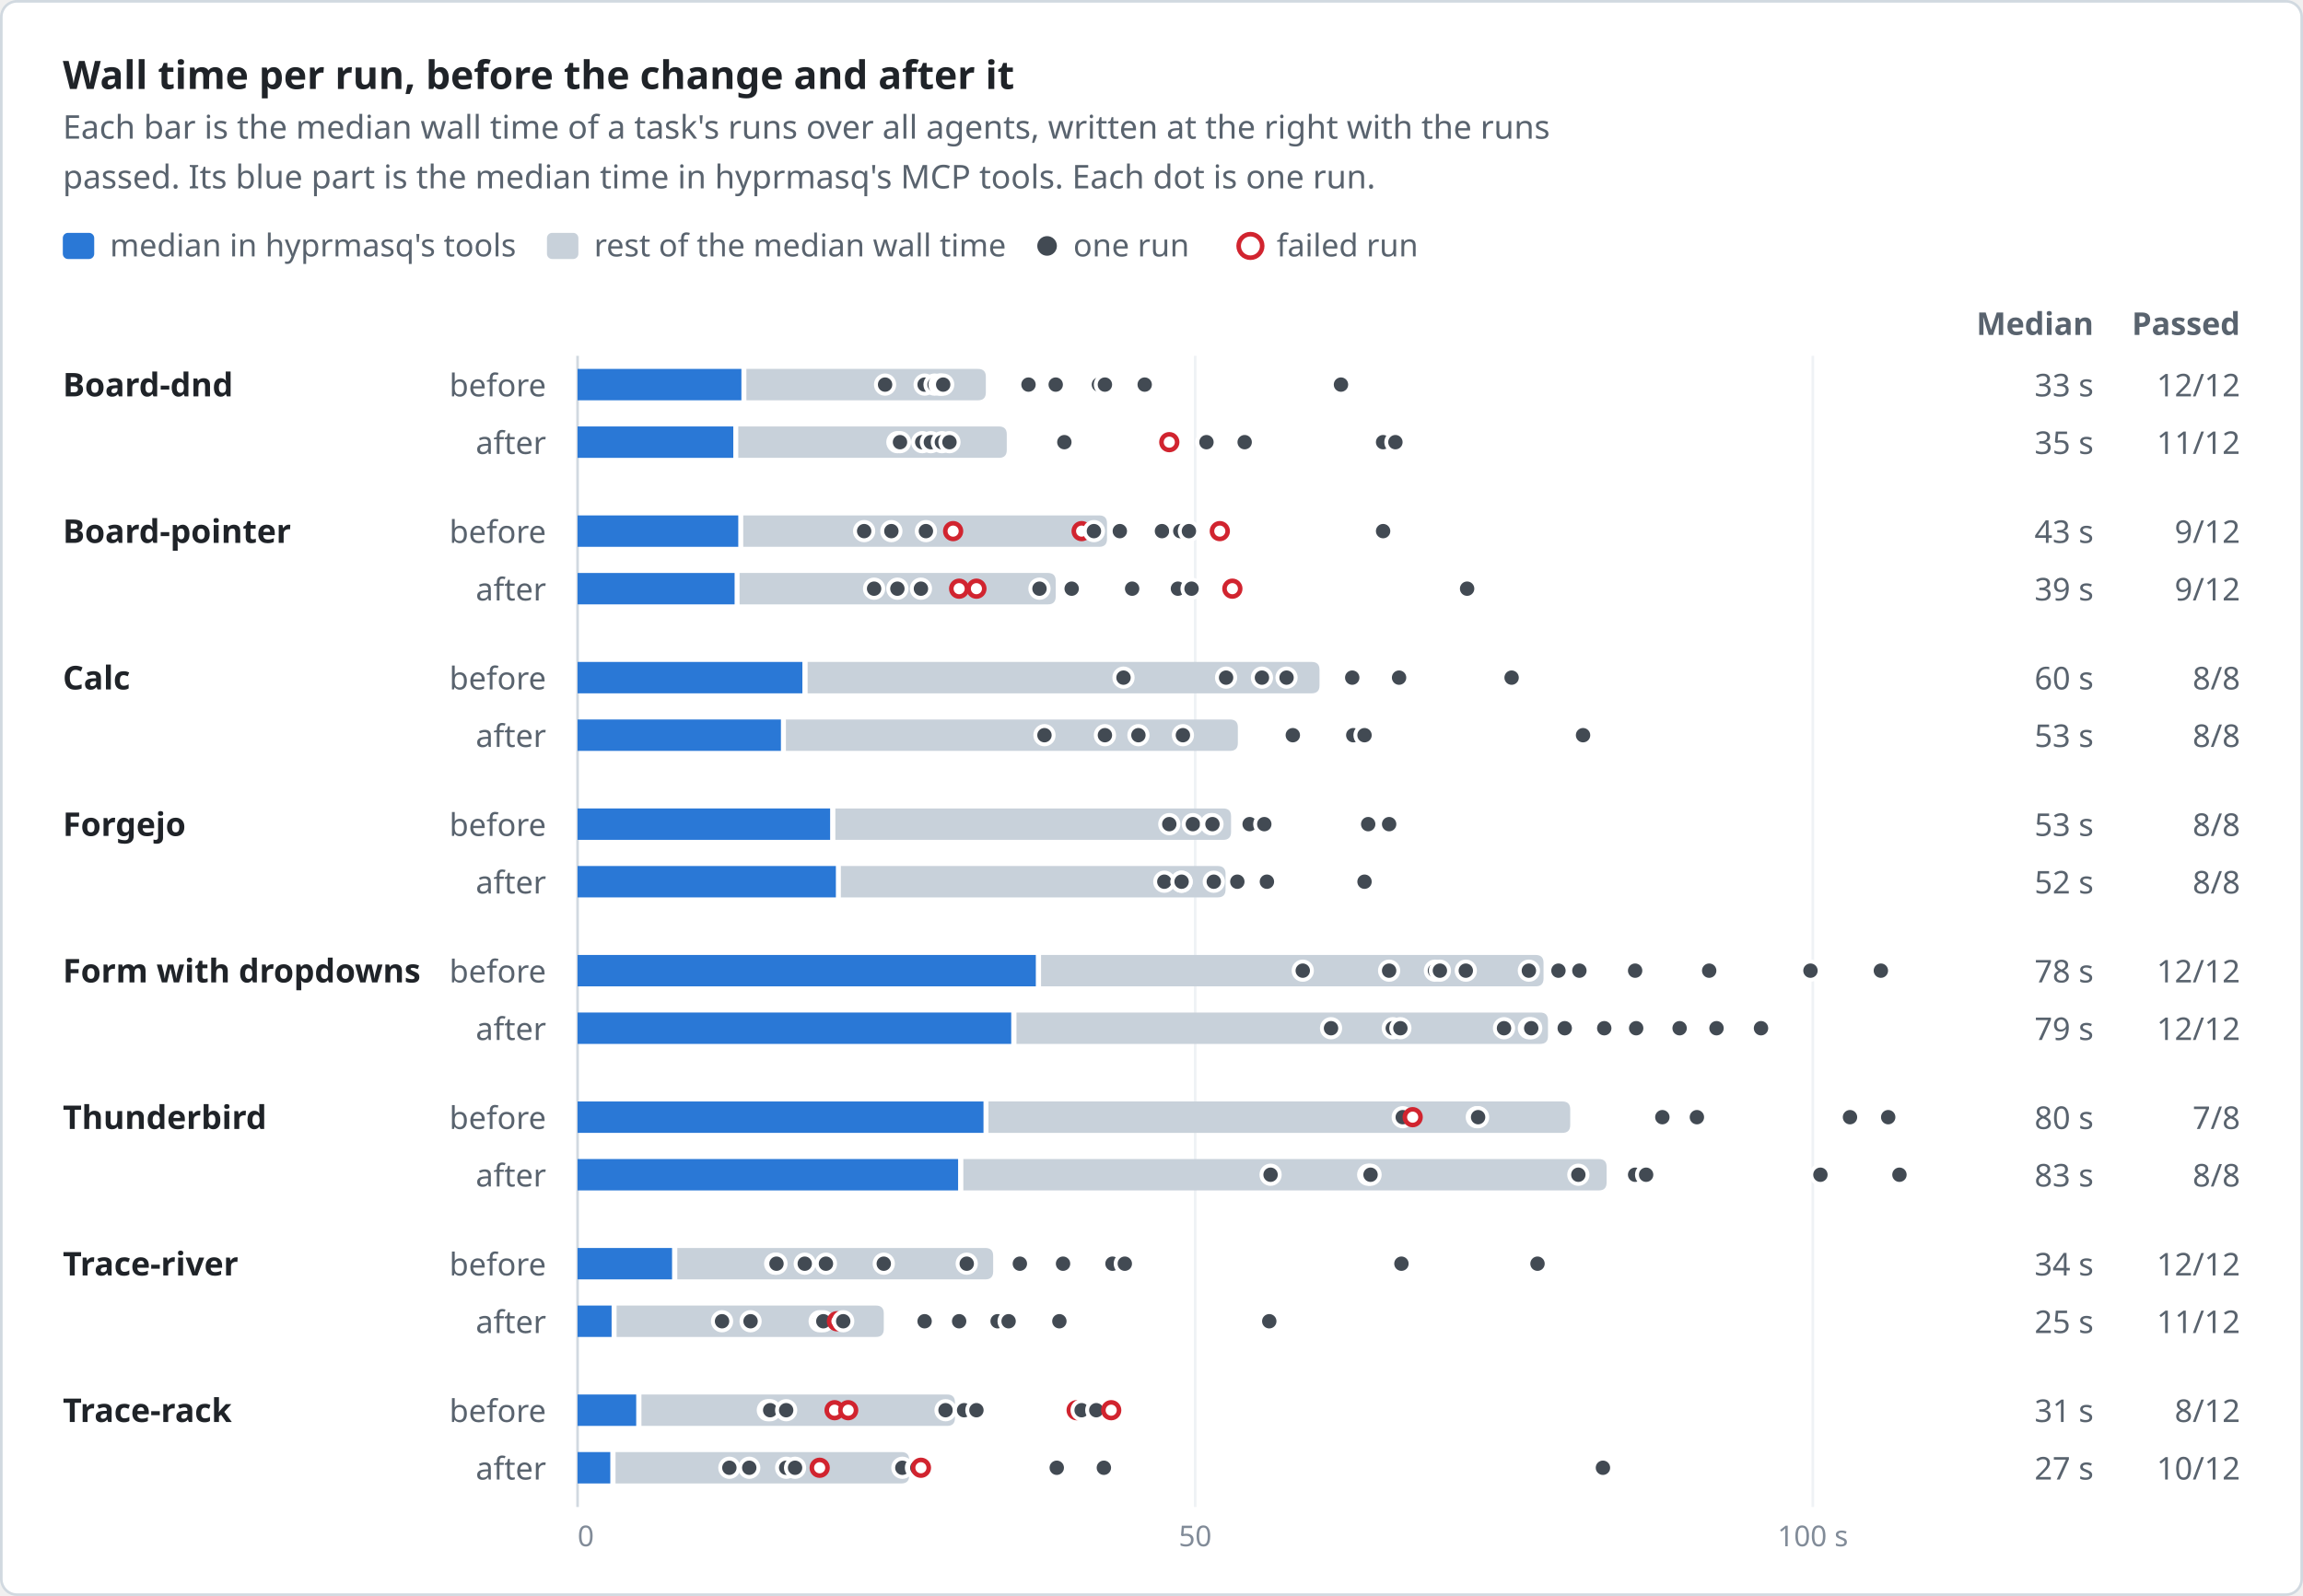
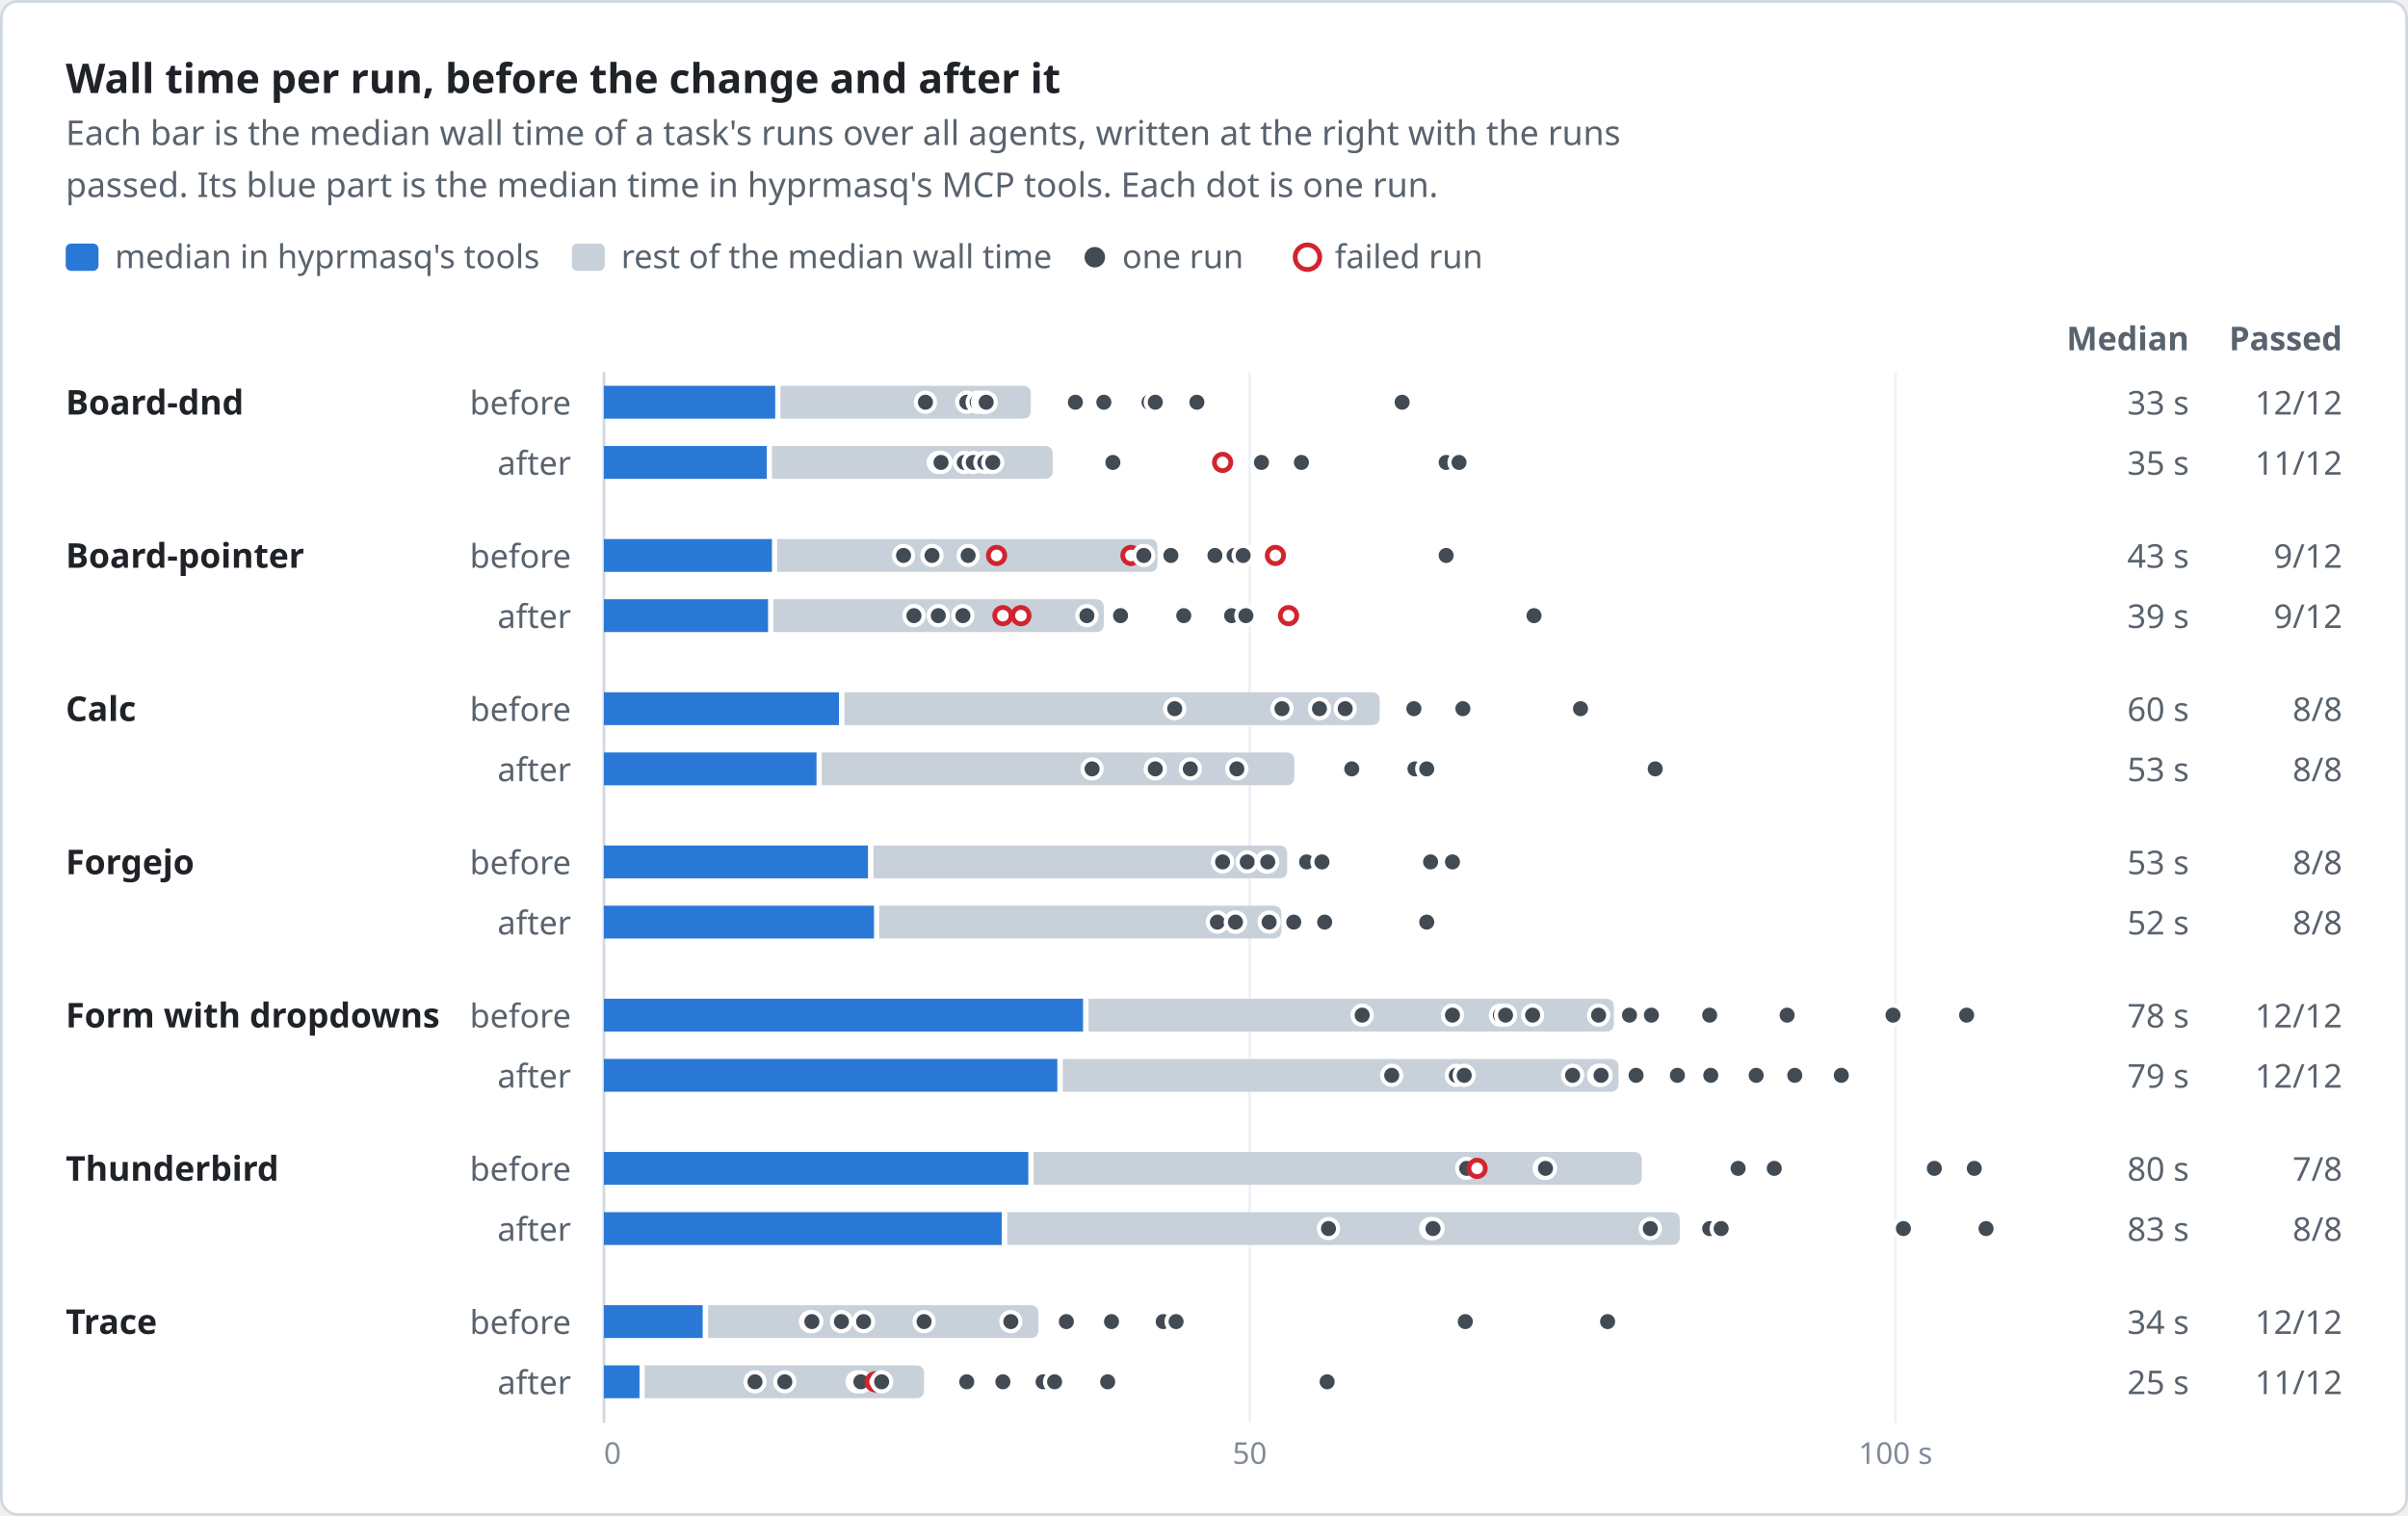
- <svg xmlns="http://www.w3.org/2000/svg" width="880" height="610" viewBox="0 0 880 610" role="img" aria-label="Wall time per run of each task before the change and after it: the median over all agents, with the median time in hyprmasq's tools inside it, a dot per run, and the runs passed.">
+ <svg xmlns="http://www.w3.org/2000/svg" width="880" height="554" viewBox="0 0 880 554" role="img" aria-label="Wall time per run of each task before the change and after it: the median over all agents, with the median time in hyprmasq's tools inside it, a dot per run, and the runs passed.">
  <style>text{font-family:-apple-system, BlinkMacSystemFont, "Segoe UI", "Noto Sans", Helvetica, Arial, sans-serif;font-variant-numeric:tabular-nums}.t{fill:#1f2328}.t2{fill:#59636e}.m{fill:#818b98}.bg{fill:#ffffff;stroke:#d1d9e0}.grid{stroke:#eff2f5;stroke-width:1}.axis{stroke:#d1d9e0;stroke-width:1}.tools{fill:#2a78d6}.out{fill:#c8d1da}.dot{fill:#424a53;stroke:#ffffff;stroke-width:1.5}.miss{fill:#ffffff;stroke:#d1242f;stroke-width:1.75}.pass{fill:#1a7f37}.fail{fill:#ffffff;stroke:#d1242f;stroke-width:1.75}.cut{stroke:#ffffff;stroke-width:2}.s0{fill:#2a78d6}.s1{fill:#eb6834}.s2{fill:#1baf7a}.s3{fill:#eda100}.s4{fill:#e87ba4}.s5{fill:#008300}.s6{fill:#6250d6}.s7{fill:#e34948}</style>
-   <rect x="0.5" y="0.5" width="879" height="609" rx="6" class="bg" />
+   <rect x="0.5" y="0.5" width="879" height="553" rx="6" class="bg" />
  <text x="24" y="34" class="t" font-size="15" font-weight="600">Wall time per run, before the change and after it</text>
  <text x="24" y="53" class="t2" font-size="12.5">Each bar is the median wall time of a task's runs over all agents, written at the right with the runs</text>
  <text x="24" y="72" class="t2" font-size="12.5">passed. Its blue part is the median time in hyprmasq's MCP tools. Each dot is one run.</text>
  <rect x="24" y="89" width="12" height="10" class="tools" rx="2" />
  <text x="42" y="98" class="t2" font-size="12">median in hyprmasq's tools</text>
  <rect x="209" y="89" width="12" height="10" class="out" rx="2" />
  <text x="227" y="98" class="t2" font-size="12">rest of the median wall time</text>
  <circle cx="400.1" cy="94" r="4.5" class="dot" />
  <text x="410.1" y="98" class="t2" font-size="12">one run</text>
  <circle cx="477.8" cy="94" r="4.5" class="miss" />
  <text x="487.8" y="98" class="t2" font-size="12">failed run</text>
  <text x="800" y="128" class="t2" font-size="12" text-anchor="end" font-weight="600">Median</text>
  <text x="856" y="128" class="t2" font-size="12" text-anchor="end" font-weight="600">Passed</text>
-   <line x1="220.7" y1="136" x2="220.7" y2="576" class="axis" />
-   <text x="220.7" y="591" class="m" font-size="11">0</text>
-   <line x1="456.7" y1="136" x2="456.7" y2="576" class="grid" />
-   <text x="456.7" y="591" class="m" font-size="11" text-anchor="middle">50</text>
-   <line x1="692.7" y1="136" x2="692.7" y2="576" class="grid" />
-   <text x="692.7" y="591" class="m" font-size="11" text-anchor="middle">100 s</text>
+   <line x1="220.7" y1="136" x2="220.7" y2="520" class="axis" />
+   <text x="220.7" y="535" class="m" font-size="11">0</text>
+   <line x1="456.7" y1="136" x2="456.7" y2="520" class="grid" />
+   <text x="456.7" y="535" class="m" font-size="11" text-anchor="middle">50</text>
+   <line x1="692.7" y1="136" x2="692.7" y2="520" class="grid" />
+   <text x="692.7" y="535" class="m" font-size="11" text-anchor="middle">100 s</text>
  <text x="24" y="151.5" class="t" font-size="12.5" font-weight="600">Board-dnd</text>
  <text x="208.7" y="151.5" class="t2" font-size="12" text-anchor="end">before</text>
  <rect x="220.7" y="141" width="62.6" height="12" class="tools" />
  <path d="M285.2 141H373.7Q376.7 141 376.7 144V150Q376.7 153 373.7 153H285.2Z" class="out" />
  <circle cx="338.2" cy="147" r="3.5" class="dot" />
  <circle cx="353.3" cy="147" r="3.5" class="dot" />
  <circle cx="357.1" cy="147" r="3.5" class="dot" />
  <circle cx="359" cy="147" r="3.5" class="dot" />
  <circle cx="359.5" cy="147" r="3.5" class="dot" />
  <circle cx="360.4" cy="147" r="3.5" class="dot" />
  <circle cx="393" cy="147" r="3.5" class="dot" />
  <circle cx="403.4" cy="147" r="3.5" class="dot" />
  <circle cx="419.9" cy="147" r="3.5" class="dot" />
  <circle cx="422.2" cy="147" r="3.5" class="dot" />
  <circle cx="437.4" cy="147" r="3.5" class="dot" />
  <circle cx="512.4" cy="147" r="3.5" class="dot" />
  <text x="800" y="151.5" class="t2" font-size="12" text-anchor="end">33 s</text>
  <text x="856" y="151.5" class="t2" font-size="12" text-anchor="end">12/12</text>
  <text x="208.7" y="173.5" class="t2" font-size="12" text-anchor="end">after</text>
  <rect x="220.7" y="163" width="59.5" height="12" class="tools" />
  <path d="M282.1 163H381.7Q384.7 163 384.7 166V172Q384.7 175 381.7 175H282.1Z" class="out" />
  <circle cx="342.9" cy="169" r="3.5" class="dot" />
  <circle cx="343.9" cy="169" r="3.5" class="dot" />
  <circle cx="352.4" cy="169" r="3.5" class="dot" />
  <circle cx="355.7" cy="169" r="3.5" class="dot" />
  <circle cx="359.9" cy="169" r="3.5" class="dot" />
  <circle cx="362.8" cy="169" r="3.5" class="dot" />
  <circle cx="406.7" cy="169" r="3.5" class="dot" />
  <circle cx="446.8" cy="169" r="3" class="miss" />
  <circle cx="461" cy="169" r="3.5" class="dot" />
  <circle cx="475.6" cy="169" r="3.5" class="dot" />
  <circle cx="528.5" cy="169" r="3.5" class="dot" />
  <circle cx="533.2" cy="169" r="3.5" class="dot" />
  <text x="800" y="173.5" class="t2" font-size="12" text-anchor="end">35 s</text>
  <text x="856" y="173.5" class="t2" font-size="12" text-anchor="end">11/12</text>
  <text x="24" y="207.5" class="t" font-size="12.5" font-weight="600">Board-pointer</text>
  <text x="208.7" y="207.5" class="t2" font-size="12" text-anchor="end">before</text>
  <rect x="220.7" y="197" width="61.4" height="12" class="tools" />
  <path d="M284 197H420Q423 197 423 200V206Q423 209 420 209H284Z" class="out" />
  <circle cx="330.2" cy="203" r="3.5" class="dot" />
  <circle cx="340.6" cy="203" r="3.5" class="dot" />
  <circle cx="353.8" cy="203" r="3.5" class="dot" />
  <circle cx="364.2" cy="203" r="3" class="miss" />
  <circle cx="413.3" cy="203" r="3" class="miss" />
  <circle cx="418" cy="203" r="3.5" class="dot" />
  <circle cx="427.9" cy="203" r="3.5" class="dot" />
  <circle cx="444" cy="203" r="3.5" class="dot" />
  <circle cx="451" cy="203" r="3.5" class="dot" />
  <circle cx="454.3" cy="203" r="3.5" class="dot" />
  <circle cx="466.1" cy="203" r="3" class="miss" />
  <circle cx="528.5" cy="203" r="3.5" class="dot" />
  <text x="800" y="207.5" class="t2" font-size="12" text-anchor="end">43 s</text>
  <text x="856" y="207.5" class="t2" font-size="12" text-anchor="end">9/12</text>
  <text x="208.7" y="229.5" class="t2" font-size="12" text-anchor="end">after</text>
  <rect x="220.7" y="219" width="60" height="12" class="tools" />
  <path d="M282.6 219H400.4Q403.4 219 403.4 222V228Q403.4 231 400.4 231H282.6Z" class="out" />
  <circle cx="334" cy="225" r="3.5" class="dot" />
  <circle cx="342.9" cy="225" r="3.5" class="dot" />
  <circle cx="351.9" cy="225" r="3.5" class="dot" />
  <circle cx="366.5" cy="225" r="3" class="miss" />
  <circle cx="373.1" cy="225" r="3" class="miss" />
  <circle cx="397.2" cy="225" r="3.5" class="dot" />
  <circle cx="409.5" cy="225" r="3.5" class="dot" />
  <circle cx="432.6" cy="225" r="3.5" class="dot" />
  <circle cx="450.1" cy="225" r="3.5" class="dot" />
  <circle cx="455.3" cy="225" r="3.5" class="dot" />
  <circle cx="470.9" cy="225" r="3" class="miss" />
  <circle cx="560.6" cy="225" r="3.5" class="dot" />
  <text x="800" y="229.5" class="t2" font-size="12" text-anchor="end">39 s</text>
  <text x="856" y="229.5" class="t2" font-size="12" text-anchor="end">9/12</text>
  <text x="24" y="263.5" class="t" font-size="12.5" font-weight="600">Calc</text>
  <text x="208.7" y="263.5" class="t2" font-size="12" text-anchor="end">before</text>
  <rect x="220.7" y="253" width="85.9" height="12" class="tools" />
  <path d="M308.6 253H501.2Q504.2 253 504.2 256V262Q504.2 265 501.2 265H308.6Z" class="out" />
  <circle cx="429.3" cy="259" r="3.5" class="dot" />
  <circle cx="468.5" cy="259" r="3.5" class="dot" />
  <circle cx="482.2" cy="259" r="3.5" class="dot" />
  <circle cx="491.6" cy="259" r="3.5" class="dot" />
  <circle cx="516.7" cy="259" r="3.5" class="dot" />
  <circle cx="534.6" cy="259" r="3.5" class="dot" />
  <circle cx="534.6" cy="259" r="3.5" class="dot" />
  <circle cx="577.6" cy="259" r="3.5" class="dot" />
  <text x="800" y="263.5" class="t2" font-size="12" text-anchor="end">60 s</text>
  <text x="856" y="263.5" class="t2" font-size="12" text-anchor="end">8/8</text>
  <text x="208.7" y="285.5" class="t2" font-size="12" text-anchor="end">after</text>
  <rect x="220.7" y="275" width="77.7" height="12" class="tools" />
  <path d="M300.3 275H470Q473 275 473 278V284Q473 287 470 287H300.3Z" class="out" />
  <circle cx="399.1" cy="281" r="3.5" class="dot" />
  <circle cx="422.2" cy="281" r="3.5" class="dot" />
  <circle cx="435" cy="281" r="3.5" class="dot" />
  <circle cx="452" cy="281" r="3.5" class="dot" />
  <circle cx="494" cy="281" r="3.5" class="dot" />
  <circle cx="517.1" cy="281" r="3.5" class="dot" />
  <circle cx="521.4" cy="281" r="3.5" class="dot" />
  <circle cx="604.9" cy="281" r="3.5" class="dot" />
  <text x="800" y="285.5" class="t2" font-size="12" text-anchor="end">53 s</text>
  <text x="856" y="285.5" class="t2" font-size="12" text-anchor="end">8/8</text>
  <text x="24" y="319.5" class="t" font-size="12.5" font-weight="600">Forgejo</text>
  <text x="208.7" y="319.5" class="t2" font-size="12" text-anchor="end">before</text>
  <rect x="220.7" y="309" width="96.5" height="12" class="tools" />
  <path d="M319.2 309H467.4Q470.4 309 470.4 312V318Q470.4 321 467.4 321H319.2Z" class="out" />
  <circle cx="446.8" cy="315" r="3.5" class="dot" />
  <circle cx="455.8" cy="315" r="3.5" class="dot" />
  <circle cx="462.8" cy="315" r="3.5" class="dot" />
  <circle cx="463.3" cy="315" r="3.5" class="dot" />
  <circle cx="477.5" cy="315" r="3.5" class="dot" />
  <circle cx="483.1" cy="315" r="3.5" class="dot" />
  <circle cx="522.8" cy="315" r="3.5" class="dot" />
  <circle cx="530.8" cy="315" r="3.5" class="dot" />
  <text x="800" y="319.5" class="t2" font-size="12" text-anchor="end">53 s</text>
  <text x="856" y="319.5" class="t2" font-size="12" text-anchor="end">8/8</text>
  <text x="208.7" y="341.5" class="t2" font-size="12" text-anchor="end">after</text>
  <rect x="220.7" y="331" width="98.7" height="12" class="tools" />
  <path d="M321.3 331H465.3Q468.3 331 468.3 334V340Q468.3 343 465.3 343H321.3Z" class="out" />
  <circle cx="444.9" cy="337" r="3.5" class="dot" />
  <circle cx="451.5" cy="337" r="3.5" class="dot" />
  <circle cx="451.5" cy="337" r="3.5" class="dot" />
  <circle cx="463.8" cy="337" r="3.5" class="dot" />
  <circle cx="472.8" cy="337" r="3.5" class="dot" />
  <circle cx="484.1" cy="337" r="3.5" class="dot" />
  <circle cx="520.4" cy="337" r="3.5" class="dot" />
  <circle cx="521.4" cy="337" r="3.5" class="dot" />
  <text x="800" y="341.5" class="t2" font-size="12" text-anchor="end">52 s</text>
  <text x="856" y="341.5" class="t2" font-size="12" text-anchor="end">8/8</text>
  <text x="24" y="375.5" class="t" font-size="12.5" font-weight="600">Form with dropdowns</text>
  <text x="208.7" y="375.5" class="t2" font-size="12" text-anchor="end">before</text>
  <rect x="220.7" y="365" width="175.1" height="12" class="tools" />
  <path d="M397.8 365H586.8Q589.8 365 589.8 368V374Q589.8 377 586.8 377H397.8Z" class="out" />
  <circle cx="497.8" cy="371" r="3.5" class="dot" />
  <circle cx="530.8" cy="371" r="3.5" class="dot" />
  <circle cx="548.3" cy="371" r="3.5" class="dot" />
  <circle cx="550.2" cy="371" r="3.5" class="dot" />
  <circle cx="560.1" cy="371" r="3.5" class="dot" />
  <circle cx="584.2" cy="371" r="3.5" class="dot" />
  <circle cx="595.5" cy="371" r="3.5" class="dot" />
  <circle cx="603.5" cy="371" r="3.5" class="dot" />
  <circle cx="624.8" cy="371" r="3.5" class="dot" />
  <circle cx="653.1" cy="371" r="3.5" class="dot" />
  <circle cx="691.8" cy="371" r="3.5" class="dot" />
  <circle cx="718.7" cy="371" r="3.5" class="dot" />
  <text x="800" y="375.5" class="t2" font-size="12" text-anchor="end">78 s</text>
  <text x="856" y="375.5" class="t2" font-size="12" text-anchor="end">12/12</text>
  <text x="208.7" y="397.5" class="t2" font-size="12" text-anchor="end">after</text>
  <rect x="220.7" y="387" width="165.7" height="12" class="tools" />
  <path d="M388.4 387H588.5Q591.5 387 591.5 390V396Q591.5 399 588.5 399H388.4Z" class="out" />
  <circle cx="508.6" cy="393" r="3.5" class="dot" />
  <circle cx="532.2" cy="393" r="3.5" class="dot" />
  <circle cx="535.1" cy="393" r="3.5" class="dot" />
  <circle cx="574.7" cy="393" r="3.5" class="dot" />
  <circle cx="584.2" cy="393" r="3.5" class="dot" />
  <circle cx="585.1" cy="393" r="3.5" class="dot" />
  <circle cx="597.9" cy="393" r="3.5" class="dot" />
  <circle cx="613" cy="393" r="3.5" class="dot" />
  <circle cx="625.2" cy="393" r="3.5" class="dot" />
  <circle cx="641.8" cy="393" r="3.5" class="dot" />
  <circle cx="655.9" cy="393" r="3.5" class="dot" />
  <circle cx="672.9" cy="393" r="3.5" class="dot" />
  <text x="800" y="397.5" class="t2" font-size="12" text-anchor="end">79 s</text>
  <text x="856" y="397.5" class="t2" font-size="12" text-anchor="end">12/12</text>
  <text x="24" y="431.5" class="t" font-size="12.5" font-weight="600">Thunderbird</text>
  <text x="208.7" y="431.5" class="t2" font-size="12" text-anchor="end">before</text>
  <rect x="220.7" y="421" width="155.1" height="12" class="tools" />
  <path d="M377.7 421H597Q600 421 600 424V430Q600 433 597 433H377.7Z" class="out" />
  <circle cx="536" cy="427" r="3.5" class="dot" />
  <circle cx="539.8" cy="427" r="3" class="miss" />
  <circle cx="564.3" cy="427" r="3.5" class="dot" />
  <circle cx="564.8" cy="427" r="3.5" class="dot" />
  <circle cx="635.2" cy="427" r="3.5" class="dot" />
  <circle cx="648.4" cy="427" r="3.5" class="dot" />
  <circle cx="706.9" cy="427" r="3.5" class="dot" />
  <circle cx="721.5" cy="427" r="3.5" class="dot" />
  <text x="800" y="431.5" class="t2" font-size="12" text-anchor="end">80 s</text>
  <text x="856" y="431.5" class="t2" font-size="12" text-anchor="end">7/8</text>
  <text x="208.7" y="453.5" class="t2" font-size="12" text-anchor="end">after</text>
  <rect x="220.7" y="443" width="145.4" height="12" class="tools" />
  <path d="M368.1 443H610.9Q613.9 443 613.9 446V452Q613.9 455 610.9 455H368.1Z" class="out" />
  <circle cx="485.5" cy="449" r="3.5" class="dot" />
  <circle cx="522.8" cy="449" r="3.5" class="dot" />
  <circle cx="523.7" cy="449" r="3.5" class="dot" />
  <circle cx="603.1" cy="449" r="3.5" class="dot" />
  <circle cx="624.8" cy="449" r="3.5" class="dot" />
  <circle cx="629" cy="449" r="3.5" class="dot" />
  <circle cx="695.6" cy="449" r="3.5" class="dot" />
  <circle cx="725.8" cy="449" r="3.5" class="dot" />
  <text x="800" y="453.5" class="t2" font-size="12" text-anchor="end">83 s</text>
  <text x="856" y="453.5" class="t2" font-size="12" text-anchor="end">8/8</text>
-   <text x="24" y="487.5" class="t" font-size="12.5" font-weight="600">Trace-river</text>
+   <text x="24" y="487.5" class="t" font-size="12.5" font-weight="600">Trace</text>
  <text x="208.7" y="487.5" class="t2" font-size="12" text-anchor="end">before</text>
  <rect x="220.7" y="477" width="36.1" height="12" class="tools" />
  <path d="M258.8 477H376.5Q379.5 477 379.5 480V486Q379.5 489 376.5 489H258.8Z" class="out" />
  <circle cx="296.2" cy="483" r="3.5" class="dot" />
  <circle cx="296.7" cy="483" r="3.5" class="dot" />
  <circle cx="307.5" cy="483" r="3.5" class="dot" />
  <circle cx="315.6" cy="483" r="3.5" class="dot" />
  <circle cx="337.7" cy="483" r="3.5" class="dot" />
  <circle cx="369.4" cy="483" r="3.5" class="dot" />
  <circle cx="389.7" cy="483" r="3.5" class="dot" />
  <circle cx="406.2" cy="483" r="3.5" class="dot" />
  <circle cx="425.1" cy="483" r="3.5" class="dot" />
  <circle cx="429.8" cy="483" r="3.5" class="dot" />
  <circle cx="535.5" cy="483" r="3.5" class="dot" />
  <circle cx="587.5" cy="483" r="3.5" class="dot" />
  <text x="800" y="487.5" class="t2" font-size="12" text-anchor="end">34 s</text>
  <text x="856" y="487.5" class="t2" font-size="12" text-anchor="end">12/12</text>
  <text x="208.7" y="509.5" class="t2" font-size="12" text-anchor="end">after</text>
  <rect x="220.7" y="499" width="13" height="12" class="tools" />
  <path d="M235.6 499H334.7Q337.7 499 337.7 502V508Q337.7 511 334.7 511H235.6Z" class="out" />
  <circle cx="275.9" cy="505" r="3.5" class="dot" />
  <circle cx="286.8" cy="505" r="3.5" class="dot" />
  <circle cx="313.2" cy="505" r="3.5" class="dot" />
  <circle cx="314.6" cy="505" r="3.5" class="dot" />
  <circle cx="319.8" cy="505" r="3" class="miss" />
  <circle cx="322.2" cy="505" r="3.5" class="dot" />
  <circle cx="353.3" cy="505" r="3.5" class="dot" />
  <circle cx="366.5" cy="505" r="3.5" class="dot" />
  <circle cx="381.2" cy="505" r="3.5" class="dot" />
  <circle cx="385.4" cy="505" r="3.5" class="dot" />
  <circle cx="404.8" cy="505" r="3.5" class="dot" />
  <circle cx="485" cy="505" r="3.5" class="dot" />
  <text x="800" y="509.5" class="t2" font-size="12" text-anchor="end">25 s</text>
  <text x="856" y="509.5" class="t2" font-size="12" text-anchor="end">11/12</text>
-   <text x="24" y="543.5" class="t" font-size="12.5" font-weight="600">Trace-rack</text>
-   <text x="208.7" y="543.5" class="t2" font-size="12" text-anchor="end">before</text>
-   <rect x="220.7" y="533" width="22.4" height="12" class="tools" />
-   <path d="M245.1 533H361.9Q364.9 533 364.9 536V542Q364.9 545 361.9 545H245.1Z" class="out" />
-   <circle cx="293.4" cy="539" r="3.5" class="dot" />
-   <circle cx="294.3" cy="539" r="3.5" class="dot" />
-   <circle cx="300.4" cy="539" r="3.5" class="dot" />
-   <circle cx="318.9" cy="539" r="3" class="miss" />
-   <circle cx="324.1" cy="539" r="3" class="miss" />
-   <circle cx="361.3" cy="539" r="3.5" class="dot" />
-   <circle cx="368.4" cy="539" r="3.5" class="dot" />
-   <circle cx="373.1" cy="539" r="3.5" class="dot" />
-   <circle cx="411.4" cy="539" r="3" class="miss" />
-   <circle cx="413.3" cy="539" r="3.5" class="dot" />
-   <circle cx="418.9" cy="539" r="3.5" class="dot" />
-   <circle cx="424.6" cy="539" r="3" class="miss" />
-   <text x="800" y="543.5" class="t2" font-size="12" text-anchor="end">31 s</text>
-   <text x="856" y="543.5" class="t2" font-size="12" text-anchor="end">8/12</text>
-   <text x="208.7" y="565.5" class="t2" font-size="12" text-anchor="end">after</text>
-   <rect x="220.7" y="555" width="12.5" height="12" class="tools" />
-   <path d="M235.2 555H344.4Q347.4 555 347.4 558V564Q347.4 567 344.4 567H235.2Z" class="out" />
-   <circle cx="278.7" cy="561" r="3.5" class="dot" />
-   <circle cx="286.3" cy="561" r="3.5" class="dot" />
-   <circle cx="300.4" cy="561" r="3.5" class="dot" />
-   <circle cx="303.8" cy="561" r="3.5" class="dot" />
-   <circle cx="313.2" cy="561" r="3" class="miss" />
-   <circle cx="344.8" cy="561" r="3.5" class="dot" />
-   <circle cx="350" cy="561" r="3.5" class="dot" />
-   <circle cx="350.5" cy="561" r="3.5" class="dot" />
-   <circle cx="351.9" cy="561" r="3" class="miss" />
-   <circle cx="403.8" cy="561" r="3.5" class="dot" />
-   <circle cx="421.8" cy="561" r="3.5" class="dot" />
-   <circle cx="612.5" cy="561" r="3.5" class="dot" />
-   <text x="800" y="565.5" class="t2" font-size="12" text-anchor="end">27 s</text>
-   <text x="856" y="565.5" class="t2" font-size="12" text-anchor="end">10/12</text>
</svg>
